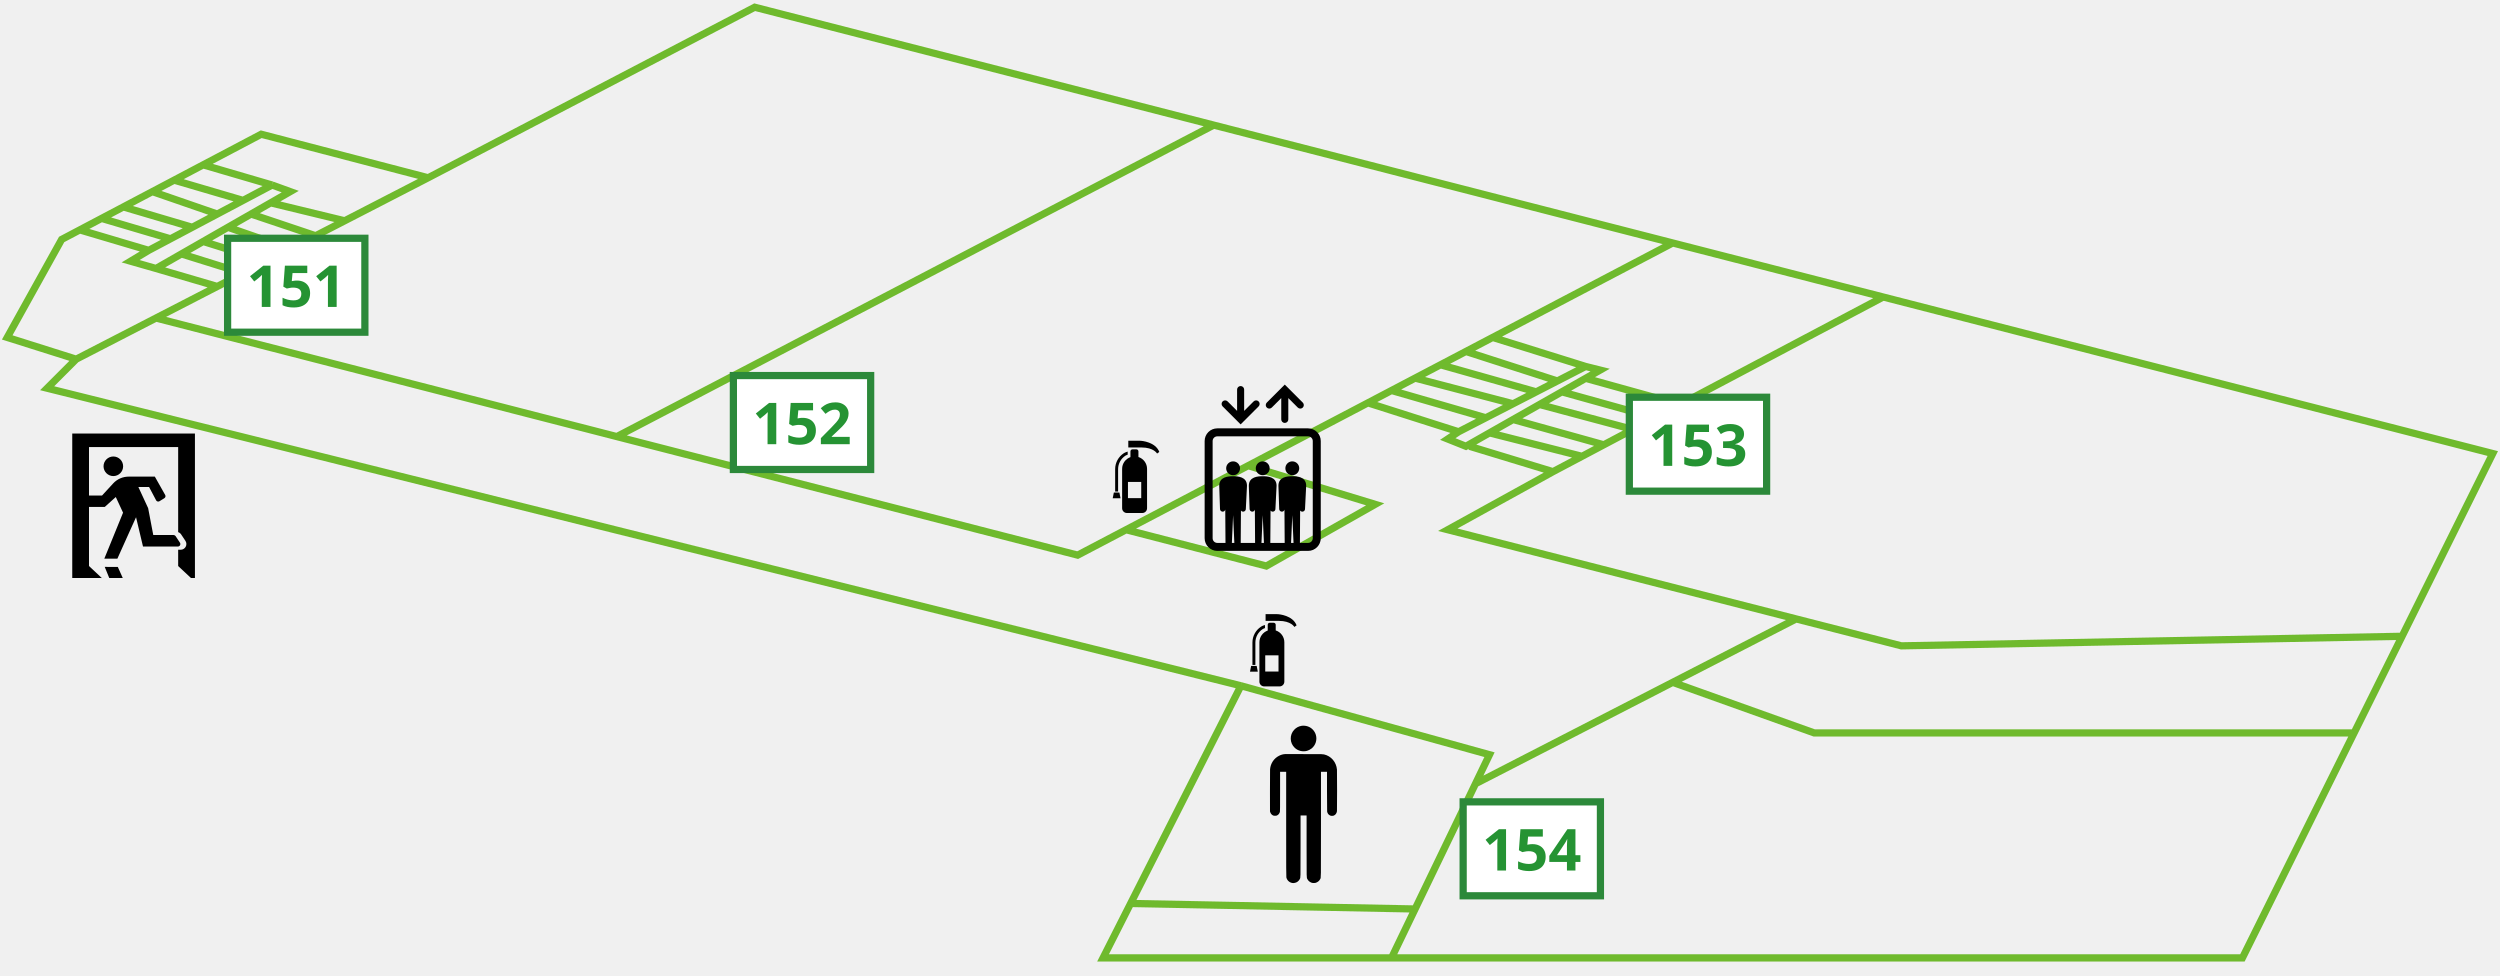
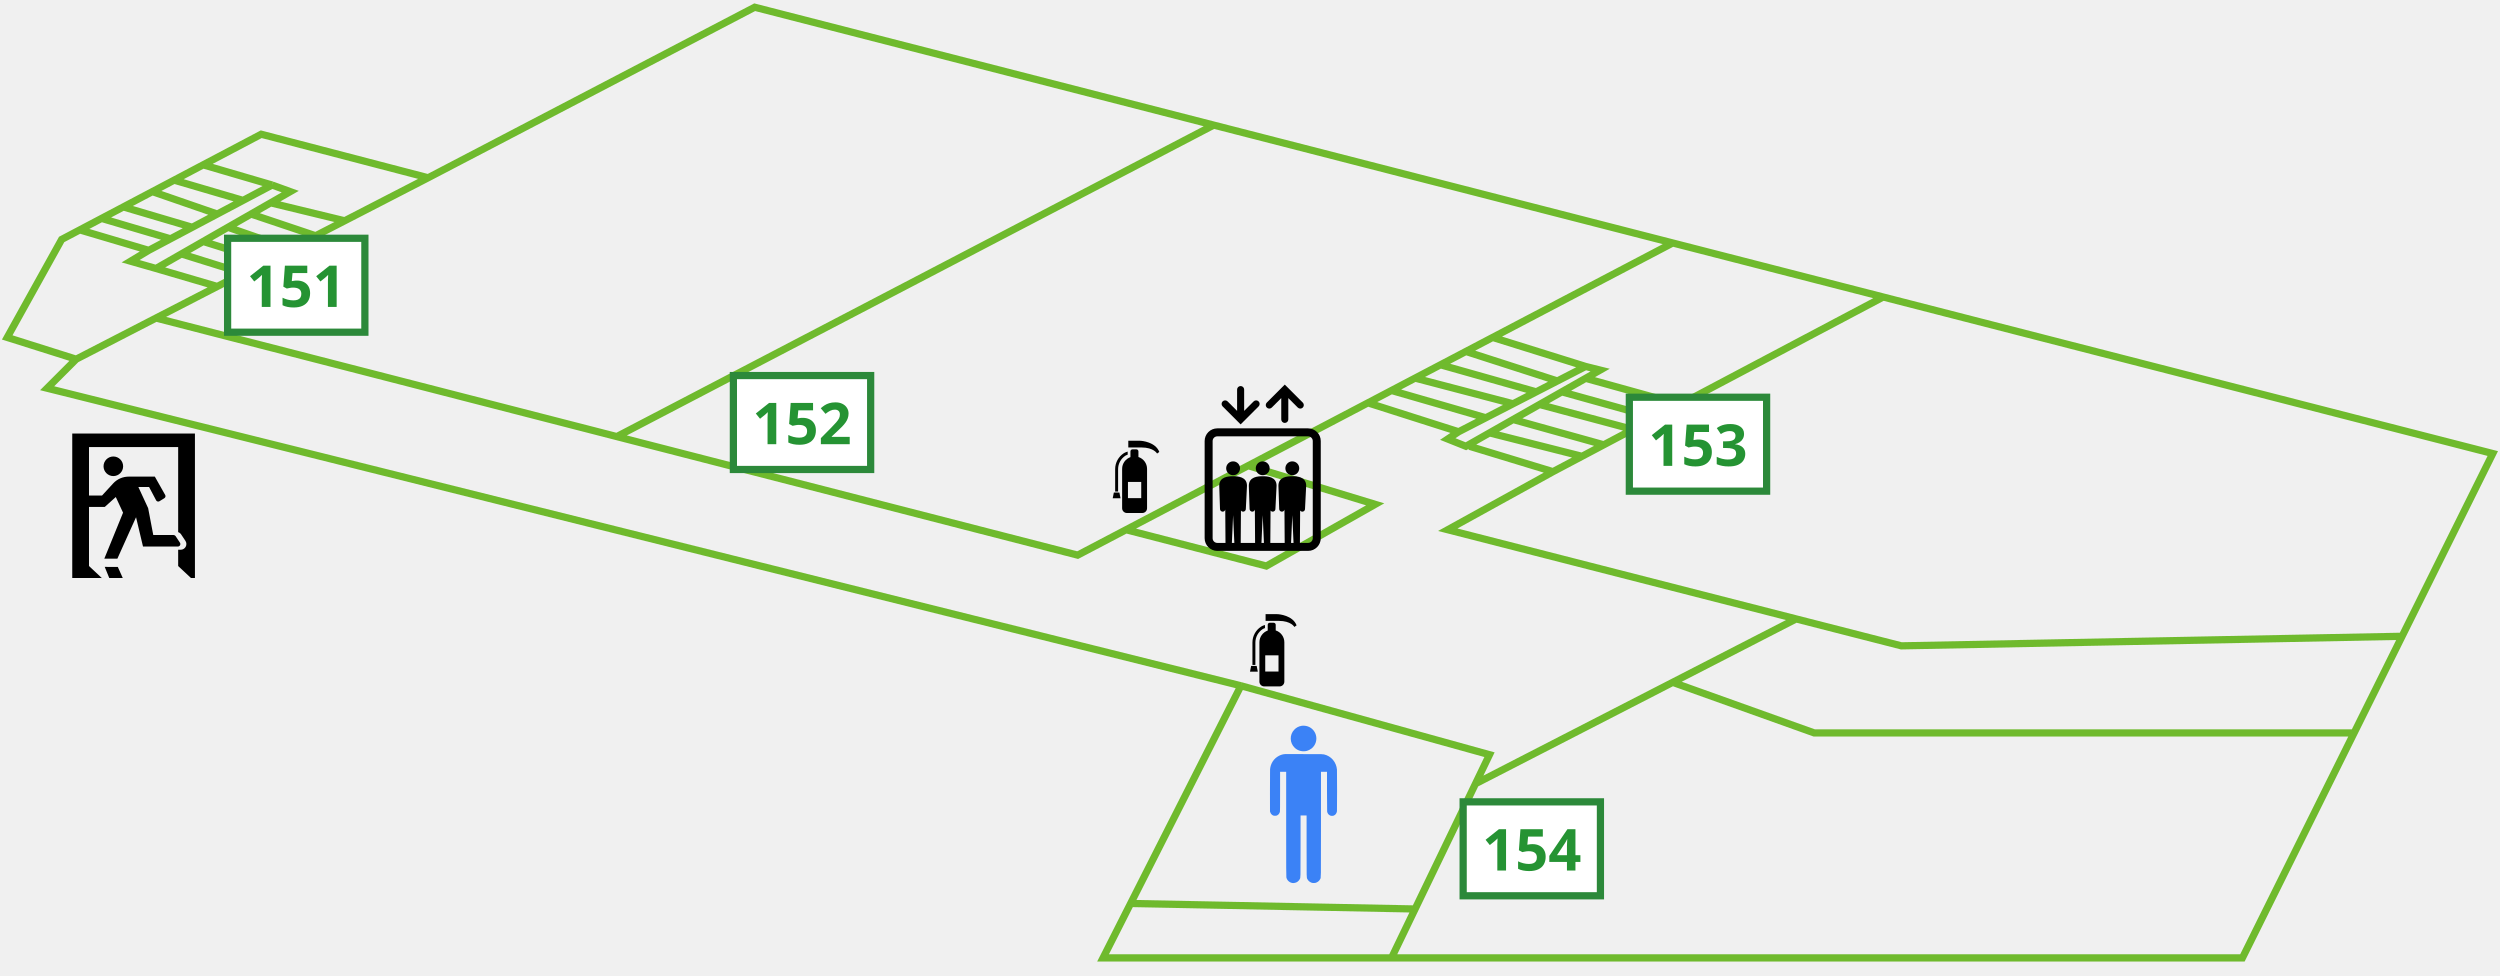
<svg xmlns="http://www.w3.org/2000/svg" width="346" height="135" viewBox="0 0 346 135" fill="none">
  <path d="M10.542 49.712L6.524 53.73L171.745 94.909M10.542 49.712L1 46.699L8.533 33.14L11.044 31.816M10.542 49.712L21.59 44.017M59.254 24.603L36.153 18.577L28.118 22.813M59.254 24.603L104.451 1L167.978 17.313M59.254 24.603L47.704 30.557M171.745 94.909L206.145 104.451L204.207 108.469M171.745 94.909L156.478 125.041M11.044 31.816L20.585 34.647M11.044 31.816L14.057 30.227M20.585 34.647L23.599 33.051M20.585 34.647L18.075 36.153L21.59 37.158M37.66 25.607L28.118 22.813M37.66 25.607L33.642 27.734M37.66 25.607L40.171 26.52L37.459 28.073M28.118 22.813L24.101 24.932M24.101 24.932L33.642 27.734M24.101 24.932L21.088 26.52M33.642 27.734L30.071 29.625M21.088 26.52L30.071 29.625M21.088 26.52L17.07 28.639M30.071 29.625L26.612 31.456M17.07 28.639L26.612 31.456M17.07 28.639L14.057 30.227M26.612 31.456L23.599 33.051M14.057 30.227L23.599 33.051M21.59 37.158L30.071 39.646M21.59 37.158L25.105 35.145M30.071 39.646L33.642 37.805M30.071 39.646L21.59 44.017M33.642 37.805L25.105 35.145M33.642 37.805L36.846 36.153M25.105 35.145L28.118 33.42M28.118 33.42L36.846 36.153M28.118 33.42L31.549 31.456M36.846 36.153L40.171 34.44M31.549 31.456L40.171 34.44M31.549 31.456L34.748 29.625M40.171 34.44L43.686 32.628M34.748 29.625L43.686 32.628M34.748 29.625L37.459 28.073M43.686 32.628L47.704 30.557M37.459 28.073L47.704 30.557M21.59 44.017L85.368 60.424M231.505 33.626L167.978 17.313M231.505 33.626L206.584 46.699M231.505 33.626L260.632 41.105M85.368 60.424L149.146 76.831L155.847 73.315M85.368 60.424L167.978 17.313M155.847 73.315L175.26 78.337L190.326 69.8L172.749 64.449M155.847 73.315L172.749 64.449M172.749 64.449L189.321 55.755M189.321 55.755L201.876 59.756M189.321 55.755L192.585 54.043M201.876 59.756L205.642 57.819M201.876 59.756L200.369 60.761L202.88 61.765L206.145 59.912M219.453 50.717L206.584 46.699M219.453 50.717L215.547 52.725M219.453 50.717L221.461 51.219L219.453 52.359M206.584 46.699L202.88 48.642M202.88 48.642L215.547 52.725M202.88 48.642L199.365 50.486M215.547 52.725L212.617 54.232M199.365 50.486L212.617 54.232M199.365 50.486L195.85 52.33M212.617 54.232L209.409 55.882M195.85 52.33L209.409 55.882M195.85 52.33L192.585 54.043M209.409 55.882L205.642 57.819M192.585 54.043L205.642 57.819M203.382 61.765L214.933 65.28M214.933 65.28L218.95 63.155M214.933 65.28L200.369 73.315L248.58 85.657M260.632 41.105L345 62.769L332.445 88.061M260.632 41.105L232.509 55.982M219.453 52.359L232.509 55.982M219.453 52.359L216.152 54.232M232.509 55.982L229.037 57.819M216.152 54.232L229.037 57.819M216.152 54.232L213.069 55.982M229.037 57.819L225.981 59.436M213.069 55.982L225.981 59.436M213.069 55.982L209.409 58.06M225.981 59.436L221.963 61.561M209.409 58.06L221.963 61.561M209.409 58.06L206.145 59.912M221.963 61.561L218.95 63.155M206.145 59.912L218.95 63.155M332.445 88.061L263.143 89.385L248.58 85.657M332.445 88.061L325.805 101.438M192.585 132.574H310.349L325.805 101.438M192.585 132.574H152.661L156.478 125.041M192.585 132.574L195.85 125.803M156.478 125.041L195.85 125.803M195.85 125.803L204.207 108.469M204.207 108.469L231.505 94.435M248.58 85.657L231.505 94.435M231.505 94.435L251.09 101.438H325.805" stroke="#6FBA2D" />
-   <path d="M180.12 100.457C179.72 100.53 179.397 100.704 179.121 100.995C178.45 101.703 178.483 102.828 179.194 103.497C179.642 103.921 180.273 104.077 180.883 103.919C181.068 103.871 181.361 103.72 181.524 103.589C182.079 103.145 182.314 102.403 182.117 101.718C181.955 101.158 181.535 100.717 180.992 100.532C180.713 100.437 180.386 100.409 180.12 100.457Z" fill="black" />
-   <path d="M177.853 104.365C177.562 104.385 177.307 104.457 177.033 104.593C176.318 104.95 175.85 105.648 175.777 106.464C175.763 106.607 175.76 107.541 175.763 109.486L175.768 112.303L175.805 112.414C175.875 112.618 176.013 112.776 176.195 112.86C176.265 112.894 176.308 112.899 176.466 112.899C176.638 112.899 176.662 112.896 176.755 112.85C176.948 112.754 177.089 112.569 177.142 112.342C177.159 112.273 177.164 111.655 177.164 109.534V106.814H177.586H178.006V114.06C178.006 120.369 178.01 121.322 178.032 121.426C178.127 121.882 178.537 122.216 179.004 122.218C179.138 122.218 179.344 122.165 179.475 122.095C179.628 122.014 179.807 121.83 179.885 121.673C180.004 121.428 179.998 121.76 179.998 117.081V112.856H180.415H180.832V117.089C180.833 121.753 180.825 121.431 180.942 121.666C181.055 121.894 181.249 122.065 181.509 122.163C181.608 122.201 181.649 122.208 181.827 122.208C182.006 122.208 182.047 122.201 182.146 122.163C182.406 122.065 182.6 121.894 182.711 121.67C182.832 121.425 182.823 122.075 182.823 114.06V106.814H183.24H183.657V109.517C183.657 111.386 183.662 112.252 183.676 112.322C183.72 112.562 183.856 112.751 184.062 112.851C184.183 112.913 184.2 112.916 184.345 112.914C184.46 112.914 184.522 112.904 184.59 112.879C184.832 112.782 184.993 112.562 185.036 112.268C185.058 112.106 185.058 106.772 185.036 106.508C184.944 105.47 184.226 104.632 183.24 104.411C183.131 104.387 183.004 104.375 182.798 104.37C182.278 104.358 178.02 104.353 177.853 104.365Z" fill="black" />
+   <path d="M180.12 100.457C179.72 100.53 179.397 100.704 179.121 100.995C178.45 101.703 178.483 102.828 179.194 103.497C179.642 103.921 180.273 104.077 180.883 103.919C181.068 103.871 181.361 103.72 181.524 103.589C182.079 103.145 182.314 102.403 182.117 101.718C181.955 101.158 181.535 100.717 180.992 100.532C180.713 100.437 180.386 100.409 180.12 100.457Z" fill="#3B82F6" />
+   <path d="M177.853 104.365C177.562 104.385 177.307 104.457 177.033 104.593C176.318 104.95 175.85 105.648 175.777 106.464C175.763 106.607 175.76 107.541 175.763 109.486L175.768 112.303L175.805 112.414C175.875 112.618 176.013 112.776 176.195 112.86C176.265 112.894 176.308 112.899 176.466 112.899C176.638 112.899 176.662 112.896 176.755 112.85C176.948 112.754 177.089 112.569 177.142 112.342C177.159 112.273 177.164 111.655 177.164 109.534V106.814H177.586H178.006V114.06C178.006 120.369 178.01 121.322 178.032 121.426C178.127 121.882 178.537 122.216 179.004 122.218C179.138 122.218 179.344 122.165 179.475 122.095C179.628 122.014 179.807 121.83 179.885 121.673C180.004 121.428 179.998 121.76 179.998 117.081V112.856H180.415H180.832V117.089C180.833 121.753 180.825 121.431 180.942 121.666C181.055 121.894 181.249 122.065 181.509 122.163C181.608 122.201 181.649 122.208 181.827 122.208C182.006 122.208 182.047 122.201 182.146 122.163C182.406 122.065 182.6 121.894 182.711 121.67C182.832 121.425 182.823 122.075 182.823 114.06V106.814H183.24H183.657V109.517C183.657 111.386 183.662 112.252 183.676 112.322C183.72 112.562 183.856 112.751 184.062 112.851C184.183 112.913 184.2 112.916 184.345 112.914C184.46 112.914 184.522 112.904 184.59 112.879C184.832 112.782 184.993 112.562 185.036 112.268C185.058 112.106 185.058 106.772 185.036 106.508C184.944 105.47 184.226 104.632 183.24 104.411C183.131 104.387 183.004 104.375 182.798 104.37C182.278 104.358 178.02 104.353 177.853 104.365Z" fill="#3B82F6" />
  <path d="M170.662 63.853C170.132 63.853 169.702 64.283 169.702 64.813C169.702 65.343 170.132 65.772 170.662 65.772C171.192 65.772 171.621 65.343 171.621 64.813C171.621 64.283 171.192 63.853 170.662 63.853Z" fill="black" />
  <path d="M174.758 63.853C174.228 63.853 173.798 64.283 173.798 64.813C173.798 65.343 174.228 65.772 174.758 65.772C175.287 65.772 175.717 65.343 175.717 64.813C175.717 64.283 175.287 63.853 174.758 63.853Z" fill="black" />
  <path d="M178.854 63.853C178.324 63.853 177.895 64.283 177.895 64.813C177.895 65.343 178.324 65.772 178.854 65.772C179.384 65.772 179.814 65.343 179.814 64.813C179.814 64.283 179.384 63.853 178.854 63.853Z" fill="black" />
  <path d="M181.041 59.285H168.474C167.509 59.285 166.723 60.071 166.723 61.036V74.491C166.723 75.457 167.509 76.243 168.474 76.243H181.041C182.007 76.243 182.793 75.457 182.793 74.491V61.036C182.793 60.071 182.007 59.285 181.041 59.285ZM170.491 75.138L170.662 71.291L170.832 75.138H170.491ZM174.587 75.138L174.758 71.291L174.929 75.138H174.587ZM178.683 75.138L178.854 71.291L179.025 75.138H178.683ZM181.687 74.491C181.687 74.848 181.398 75.138 181.041 75.138H179.908L179.939 70.647C180.01 70.751 180.126 70.82 180.26 70.814C180.466 70.804 180.625 70.629 180.615 70.423L180.774 67.229C180.774 65.973 179.501 65.911 178.854 65.911C178.207 65.911 176.934 65.973 176.934 67.229L177.041 70.423C177.032 70.629 177.19 70.804 177.396 70.814C177.576 70.823 177.726 70.699 177.769 70.531L177.801 75.138H175.812L175.843 70.647C175.913 70.751 176.029 70.82 176.164 70.814C176.37 70.804 176.529 70.629 176.519 70.423L176.678 67.229C176.678 65.973 175.405 65.911 174.758 65.911C174.11 65.911 172.837 65.973 172.837 67.229L172.944 70.423C172.935 70.629 173.094 70.804 173.3 70.814C173.48 70.823 173.63 70.699 173.673 70.53L173.704 75.138H171.715L171.746 70.647C171.817 70.751 171.933 70.82 172.068 70.814C172.274 70.804 172.432 70.629 172.423 70.423L172.582 67.229C172.582 65.973 171.309 65.911 170.661 65.911C170.014 65.911 168.742 65.973 168.742 67.229L168.848 70.423C168.838 70.629 168.998 70.804 169.204 70.814C169.384 70.823 169.534 70.699 169.576 70.53L169.608 75.138H168.474C168.118 75.138 167.828 74.848 167.828 74.491V61.036C167.828 60.68 168.118 60.391 168.474 60.391H181.041C181.398 60.391 181.687 60.68 181.687 61.036V74.491H181.687Z" fill="black" />
  <path d="M176.013 56.408L177.326 55.094V58.047C177.326 58.316 177.545 58.534 177.814 58.534C178.083 58.534 178.302 58.316 178.302 58.047V55.094L179.615 56.408C179.711 56.503 179.835 56.551 179.96 56.551C180.084 56.551 180.21 56.503 180.305 56.408C180.495 56.217 180.495 55.908 180.305 55.718L178.159 53.572L177.814 53.227L177.469 53.572L175.324 55.718C175.133 55.908 175.133 56.217 175.324 56.408C175.514 56.598 175.823 56.598 176.013 56.408Z" fill="black" />
  <path d="M171.357 58.39C171.357 58.391 171.357 58.391 171.357 58.391L171.702 58.735L172.047 58.391C172.047 58.391 172.047 58.391 172.047 58.39L174.192 56.245C174.383 56.054 174.383 55.745 174.192 55.555C174.002 55.364 173.693 55.364 173.503 55.555L172.19 56.868V53.916C172.19 53.646 171.971 53.428 171.702 53.428C171.433 53.428 171.214 53.646 171.214 53.916V56.868L169.901 55.555C169.711 55.364 169.402 55.364 169.211 55.555C169.021 55.745 169.021 56.054 169.211 56.245L171.357 58.39Z" fill="black" />
  <rect x="31.5" y="32.977" width="19" height="13" fill="white" stroke="#2C893A" />
  <path d="M37.437 42.477H36.229V39.173C36.229 39.082 36.229 38.97 36.229 38.837C36.234 38.703 36.239 38.565 36.245 38.421C36.25 38.277 36.255 38.149 36.261 38.037C36.234 38.069 36.175 38.127 36.085 38.213C35.999 38.293 35.919 38.365 35.845 38.429L35.189 38.957L34.605 38.229L36.445 36.765H37.437V42.477ZM41.111 38.829C41.458 38.829 41.767 38.895 42.039 39.029C42.311 39.162 42.524 39.357 42.679 39.613C42.839 39.869 42.919 40.186 42.919 40.565C42.919 40.975 42.834 41.33 42.663 41.629C42.492 41.927 42.236 42.157 41.895 42.317C41.559 42.477 41.14 42.557 40.639 42.557C40.34 42.557 40.058 42.53 39.791 42.477C39.53 42.423 39.3 42.346 39.103 42.245V41.205C39.3 41.306 39.538 41.394 39.815 41.469C40.092 41.538 40.354 41.573 40.599 41.573C40.839 41.573 41.039 41.541 41.199 41.477C41.364 41.413 41.49 41.314 41.575 41.181C41.66 41.047 41.703 40.877 41.703 40.669C41.703 40.386 41.61 40.173 41.423 40.029C41.236 39.879 40.948 39.805 40.559 39.805C40.41 39.805 40.255 39.821 40.095 39.853C39.935 39.879 39.802 39.906 39.695 39.933L39.215 39.677L39.431 36.765H42.527V37.789H40.487L40.383 38.909C40.474 38.893 40.57 38.877 40.671 38.861C40.778 38.839 40.924 38.829 41.111 38.829ZM46.593 42.477H45.385V39.173C45.385 39.082 45.385 38.97 45.385 38.837C45.39 38.703 45.396 38.565 45.401 38.421C45.406 38.277 45.412 38.149 45.417 38.037C45.39 38.069 45.332 38.127 45.241 38.213C45.156 38.293 45.076 38.365 45.001 38.429L44.345 38.957L43.761 38.229L45.601 36.765H46.593V42.477Z" fill="#259333" />
  <rect x="101.5" y="51.977" width="19" height="13" fill="white" stroke="#2C893A" />
  <path d="M107.437 61.477H106.229V58.173C106.229 58.082 106.229 57.97 106.229 57.837C106.234 57.703 106.239 57.565 106.245 57.421C106.25 57.277 106.255 57.149 106.261 57.037C106.234 57.069 106.175 57.127 106.085 57.213C105.999 57.293 105.919 57.365 105.845 57.429L105.189 57.957L104.605 57.229L106.445 55.765H107.437V61.477ZM111.111 57.829C111.458 57.829 111.767 57.895 112.039 58.029C112.311 58.162 112.524 58.357 112.679 58.613C112.839 58.869 112.919 59.186 112.919 59.565C112.919 59.975 112.834 60.33 112.663 60.629C112.492 60.927 112.236 61.157 111.895 61.317C111.559 61.477 111.14 61.557 110.639 61.557C110.34 61.557 110.058 61.53 109.791 61.477C109.53 61.423 109.3 61.346 109.103 61.245V60.205C109.3 60.306 109.538 60.394 109.815 60.469C110.092 60.538 110.354 60.573 110.599 60.573C110.839 60.573 111.039 60.541 111.199 60.477C111.364 60.413 111.49 60.314 111.575 60.181C111.66 60.047 111.703 59.877 111.703 59.669C111.703 59.386 111.61 59.173 111.423 59.029C111.236 58.879 110.948 58.805 110.559 58.805C110.41 58.805 110.255 58.821 110.095 58.853C109.935 58.879 109.802 58.906 109.695 58.933L109.215 58.677L109.431 55.765H112.527V56.789H110.487L110.383 57.909C110.474 57.893 110.57 57.877 110.671 57.861C110.778 57.839 110.924 57.829 111.111 57.829ZM117.601 61.477H113.609V60.637L115.041 59.189C115.329 58.89 115.561 58.642 115.737 58.445C115.913 58.242 116.041 58.061 116.121 57.901C116.201 57.735 116.241 57.559 116.241 57.373C116.241 57.143 116.177 56.973 116.049 56.861C115.926 56.749 115.758 56.693 115.545 56.693C115.326 56.693 115.113 56.743 114.905 56.845C114.697 56.946 114.478 57.09 114.249 57.277L113.593 56.501C113.758 56.357 113.932 56.223 114.113 56.101C114.3 55.978 114.513 55.879 114.753 55.805C114.998 55.725 115.292 55.685 115.633 55.685C116.006 55.685 116.326 55.754 116.593 55.893C116.865 56.026 117.073 56.21 117.217 56.445C117.366 56.674 117.441 56.935 117.441 57.229C117.441 57.469 117.404 57.69 117.329 57.893C117.26 58.095 117.156 58.293 117.017 58.485C116.884 58.671 116.718 58.866 116.521 59.069C116.324 59.266 116.1 59.482 115.849 59.717L115.113 60.405V60.461H117.601V61.477Z" fill="#259333" />
  <rect x="225.5" y="54.977" width="19" height="13" fill="white" stroke="#2C893A" />
  <path d="M231.437 64.477H230.229V61.173C230.229 61.082 230.229 60.97 230.229 60.837C230.234 60.703 230.239 60.565 230.245 60.421C230.25 60.277 230.255 60.149 230.261 60.037C230.234 60.069 230.175 60.127 230.085 60.213C229.999 60.293 229.919 60.365 229.845 60.429L229.189 60.957L228.605 60.229L230.445 58.765H231.437V64.477ZM235.111 60.829C235.458 60.829 235.767 60.895 236.039 61.029C236.311 61.162 236.524 61.357 236.679 61.613C236.839 61.869 236.919 62.186 236.919 62.565C236.919 62.975 236.834 63.33 236.663 63.629C236.492 63.927 236.236 64.157 235.895 64.317C235.559 64.477 235.14 64.557 234.639 64.557C234.34 64.557 234.058 64.53 233.791 64.477C233.53 64.423 233.3 64.346 233.103 64.245V63.205C233.3 63.306 233.538 63.394 233.815 63.469C234.092 63.538 234.354 63.573 234.599 63.573C234.839 63.573 235.039 63.541 235.199 63.477C235.364 63.413 235.49 63.314 235.575 63.181C235.66 63.047 235.703 62.877 235.703 62.669C235.703 62.386 235.61 62.173 235.423 62.029C235.236 61.879 234.948 61.805 234.559 61.805C234.41 61.805 234.255 61.821 234.095 61.853C233.935 61.879 233.802 61.906 233.695 61.933L233.215 61.677L233.431 58.765H236.527V59.789H234.487L234.383 60.909C234.474 60.893 234.57 60.877 234.671 60.861C234.778 60.839 234.924 60.829 235.111 60.829ZM241.377 60.045C241.377 60.306 241.321 60.533 241.209 60.725C241.102 60.917 240.956 61.074 240.769 61.197C240.588 61.319 240.38 61.41 240.145 61.469V61.493C240.604 61.546 240.95 61.685 241.185 61.909C241.425 62.133 241.545 62.434 241.545 62.813C241.545 63.143 241.462 63.442 241.297 63.709C241.137 63.97 240.886 64.178 240.545 64.333C240.209 64.482 239.774 64.557 239.241 64.557C238.926 64.557 238.633 64.53 238.361 64.477C238.089 64.423 237.833 64.346 237.593 64.245V63.221C237.838 63.343 238.094 63.437 238.361 63.501C238.633 63.565 238.884 63.597 239.113 63.597C239.545 63.597 239.846 63.522 240.017 63.373C240.193 63.223 240.281 63.013 240.281 62.741C240.281 62.581 240.241 62.447 240.161 62.341C240.081 62.229 239.94 62.146 239.737 62.093C239.54 62.034 239.262 62.005 238.905 62.005H238.473V61.077H238.913C239.265 61.077 239.532 61.045 239.713 60.981C239.9 60.911 240.025 60.821 240.089 60.709C240.158 60.591 240.193 60.458 240.193 60.309C240.193 60.106 240.129 59.949 240.001 59.837C239.878 59.719 239.67 59.661 239.377 59.661C239.196 59.661 239.03 59.685 238.881 59.733C238.732 59.775 238.596 59.829 238.473 59.893C238.356 59.957 238.252 60.018 238.161 60.077L237.601 59.245C237.75 59.138 237.916 59.042 238.097 58.957C238.284 58.871 238.489 58.805 238.713 58.757C238.937 58.709 239.188 58.685 239.465 58.685C240.052 58.685 240.516 58.805 240.857 59.045C241.204 59.279 241.377 59.613 241.377 60.045Z" fill="#259333" />
  <rect x="202.5" y="110.977" width="19" height="13" fill="white" stroke="#2C893A" />
  <path d="M208.437 120.477H207.229V117.173C207.229 117.082 207.229 116.97 207.229 116.837C207.234 116.703 207.239 116.565 207.245 116.421C207.25 116.277 207.255 116.149 207.261 116.037C207.234 116.069 207.175 116.127 207.085 116.213C206.999 116.293 206.919 116.365 206.845 116.429L206.189 116.957L205.605 116.229L207.445 114.765H208.437V120.477ZM212.111 116.829C212.458 116.829 212.767 116.895 213.039 117.029C213.311 117.162 213.524 117.357 213.679 117.613C213.839 117.869 213.919 118.186 213.919 118.565C213.919 118.975 213.834 119.33 213.663 119.629C213.492 119.927 213.236 120.157 212.895 120.317C212.559 120.477 212.14 120.557 211.639 120.557C211.34 120.557 211.058 120.53 210.791 120.477C210.53 120.423 210.3 120.346 210.103 120.245V119.205C210.3 119.306 210.538 119.394 210.815 119.469C211.092 119.538 211.354 119.573 211.599 119.573C211.839 119.573 212.039 119.541 212.199 119.477C212.364 119.413 212.49 119.314 212.575 119.181C212.66 119.047 212.703 118.877 212.703 118.669C212.703 118.386 212.61 118.173 212.423 118.029C212.236 117.879 211.948 117.805 211.559 117.805C211.41 117.805 211.255 117.821 211.095 117.853C210.935 117.879 210.802 117.906 210.695 117.933L210.215 117.677L210.431 114.765H213.527V115.789H211.487L211.383 116.909C211.474 116.893 211.57 116.877 211.671 116.861C211.778 116.839 211.924 116.829 212.111 116.829ZM218.729 119.293H218.041V120.477H216.865V119.293H214.425V118.453L216.929 114.765H218.041V118.357H218.729V119.293ZM216.865 117.389C216.865 117.298 216.865 117.191 216.865 117.069C216.87 116.941 216.876 116.815 216.881 116.693C216.886 116.565 216.892 116.453 216.897 116.357C216.902 116.255 216.908 116.186 216.913 116.149H216.881C216.833 116.255 216.782 116.359 216.729 116.461C216.676 116.562 216.612 116.666 216.537 116.773L215.489 118.357H216.865V117.389Z" fill="#259333" />
  <path d="M157.75 61C157.44 61 156.157 61 156.157 61V61.929C156.157 61.929 157.042 61.929 157.971 61.929C159.697 61.929 160.14 62.77 160.14 62.77C160.14 62.77 160.14 62.77 160.449 62.549C159.918 61.177 158.06 61 157.75 61Z" fill="black" />
  <path d="M154.157 68.167L154 68.958H155.08L154.923 68.167H154.157Z" fill="black" />
  <path d="M157.559 63.251V62.475C157.559 62.317 157.431 62.189 157.272 62.189H156.739C156.58 62.189 156.453 62.317 156.453 62.475V63.267C155.782 63.503 155.302 64.142 155.302 64.894V70.336C155.302 70.703 155.599 71 155.966 71H158.09C158.456 71 158.753 70.703 158.753 70.336V64.894C158.753 64.126 158.252 63.475 157.559 63.251ZM157.946 68.942H156.109V66.698H157.946V68.942Z" fill="black" />
  <path d="M154.745 64.925C154.745 64.169 155.132 63.476 155.746 63.074L155.748 63.073L155.748 63.073C155.751 63.07 155.875 62.992 156.071 62.926V62.5C155.747 62.587 155.542 62.72 155.522 62.733C155.522 62.733 155.522 62.733 155.522 62.733C155.522 62.733 155.52 62.734 155.52 62.735L155.52 62.735C154.794 63.212 154.337 64.03 154.337 64.925V68.027H154.745V64.925ZM155.751 63.071L155.749 63.073L155.749 63.072L155.751 63.071Z" fill="black" />
  <path d="M14.33 64.534C14.33 65.282 14.94 65.889 15.685 65.889C16.434 65.889 17.041 65.282 17.041 64.534C17.041 63.788 16.434 63.178 15.685 63.178C14.94 63.178 14.33 63.788 14.33 64.534Z" fill="black" />
  <path d="M15 78.46L14.502 78.457L14.503 78.46H14.496L15.12 79.995H16.99L16.302 78.46H15Z" fill="black" />
  <path d="M10.059 60H10.007H10V79.927V79.988V79.995H12.357L14.082 80L14.076 79.995H14.086L12.318 78.338V70.158H14.503L15.682 69.095L16.025 68.788L17.031 70.955L15.15 75.573L14.439 77.311H14.442L14.439 77.318H16.245L17.687 74.11L18.829 71.583L19.792 75.641H24.611C24.889 75.641 25.055 75.336 24.902 75.106L24.306 74.204C24.292 74.187 24.279 74.174 24.265 74.157C24.201 74.089 24.113 74.048 24.018 74.048H21.212L20.504 70.331L19.546 68.261L19.152 67.404H20.633L21.605 69.24C21.666 69.355 21.785 69.416 21.9 69.416C21.961 69.416 22.022 69.399 22.076 69.366L22.75 68.949C22.899 68.854 22.951 68.657 22.862 68.505L21.429 65.964H17.81C16.99 65.964 16.211 66.306 15.659 66.909L14.117 68.586H12.318V61.877H24.627H24.658V73.648C24.824 73.703 24.97 73.811 25.068 73.96L25.665 74.858C25.824 75.102 25.841 75.41 25.702 75.668C25.563 75.925 25.299 76.085 25.007 76.085H24.658V78.338L26.43 79.995H26.979V60H10.059Z" fill="black" />
  <path d="M176.75 85C176.44 85 175.157 85 175.157 85V85.929C175.157 85.929 176.042 85.929 176.971 85.929C178.697 85.929 179.14 86.77 179.14 86.77C179.14 86.77 179.14 86.77 179.449 86.549C178.918 85.177 177.06 85 176.75 85Z" fill="black" />
  <path d="M173.157 92.167L173 92.958H174.08L173.923 92.167H173.157Z" fill="black" />
  <path d="M176.559 87.251V86.475C176.559 86.317 176.431 86.189 176.272 86.189H175.739C175.58 86.189 175.453 86.317 175.453 86.475V87.267C174.782 87.503 174.302 88.142 174.302 88.894V94.336C174.302 94.703 174.599 95 174.966 95H177.09C177.456 95 177.753 94.703 177.753 94.336V88.894C177.753 88.126 177.252 87.475 176.559 87.251ZM176.946 92.942H175.109V90.698H176.946V92.942Z" fill="black" />
  <path d="M173.745 88.925C173.745 88.169 174.132 87.476 174.746 87.074L174.748 87.073L174.748 87.073C174.751 87.07 174.875 86.992 175.071 86.926V86.5C174.747 86.587 174.542 86.72 174.522 86.733C174.522 86.733 174.522 86.733 174.522 86.733C174.522 86.733 174.52 86.734 174.52 86.735L174.52 86.735C173.794 87.212 173.337 88.03 173.337 88.925V92.027H173.745V88.925ZM174.751 87.071L174.749 87.073L174.749 87.073L174.751 87.071Z" fill="black" />
</svg>
